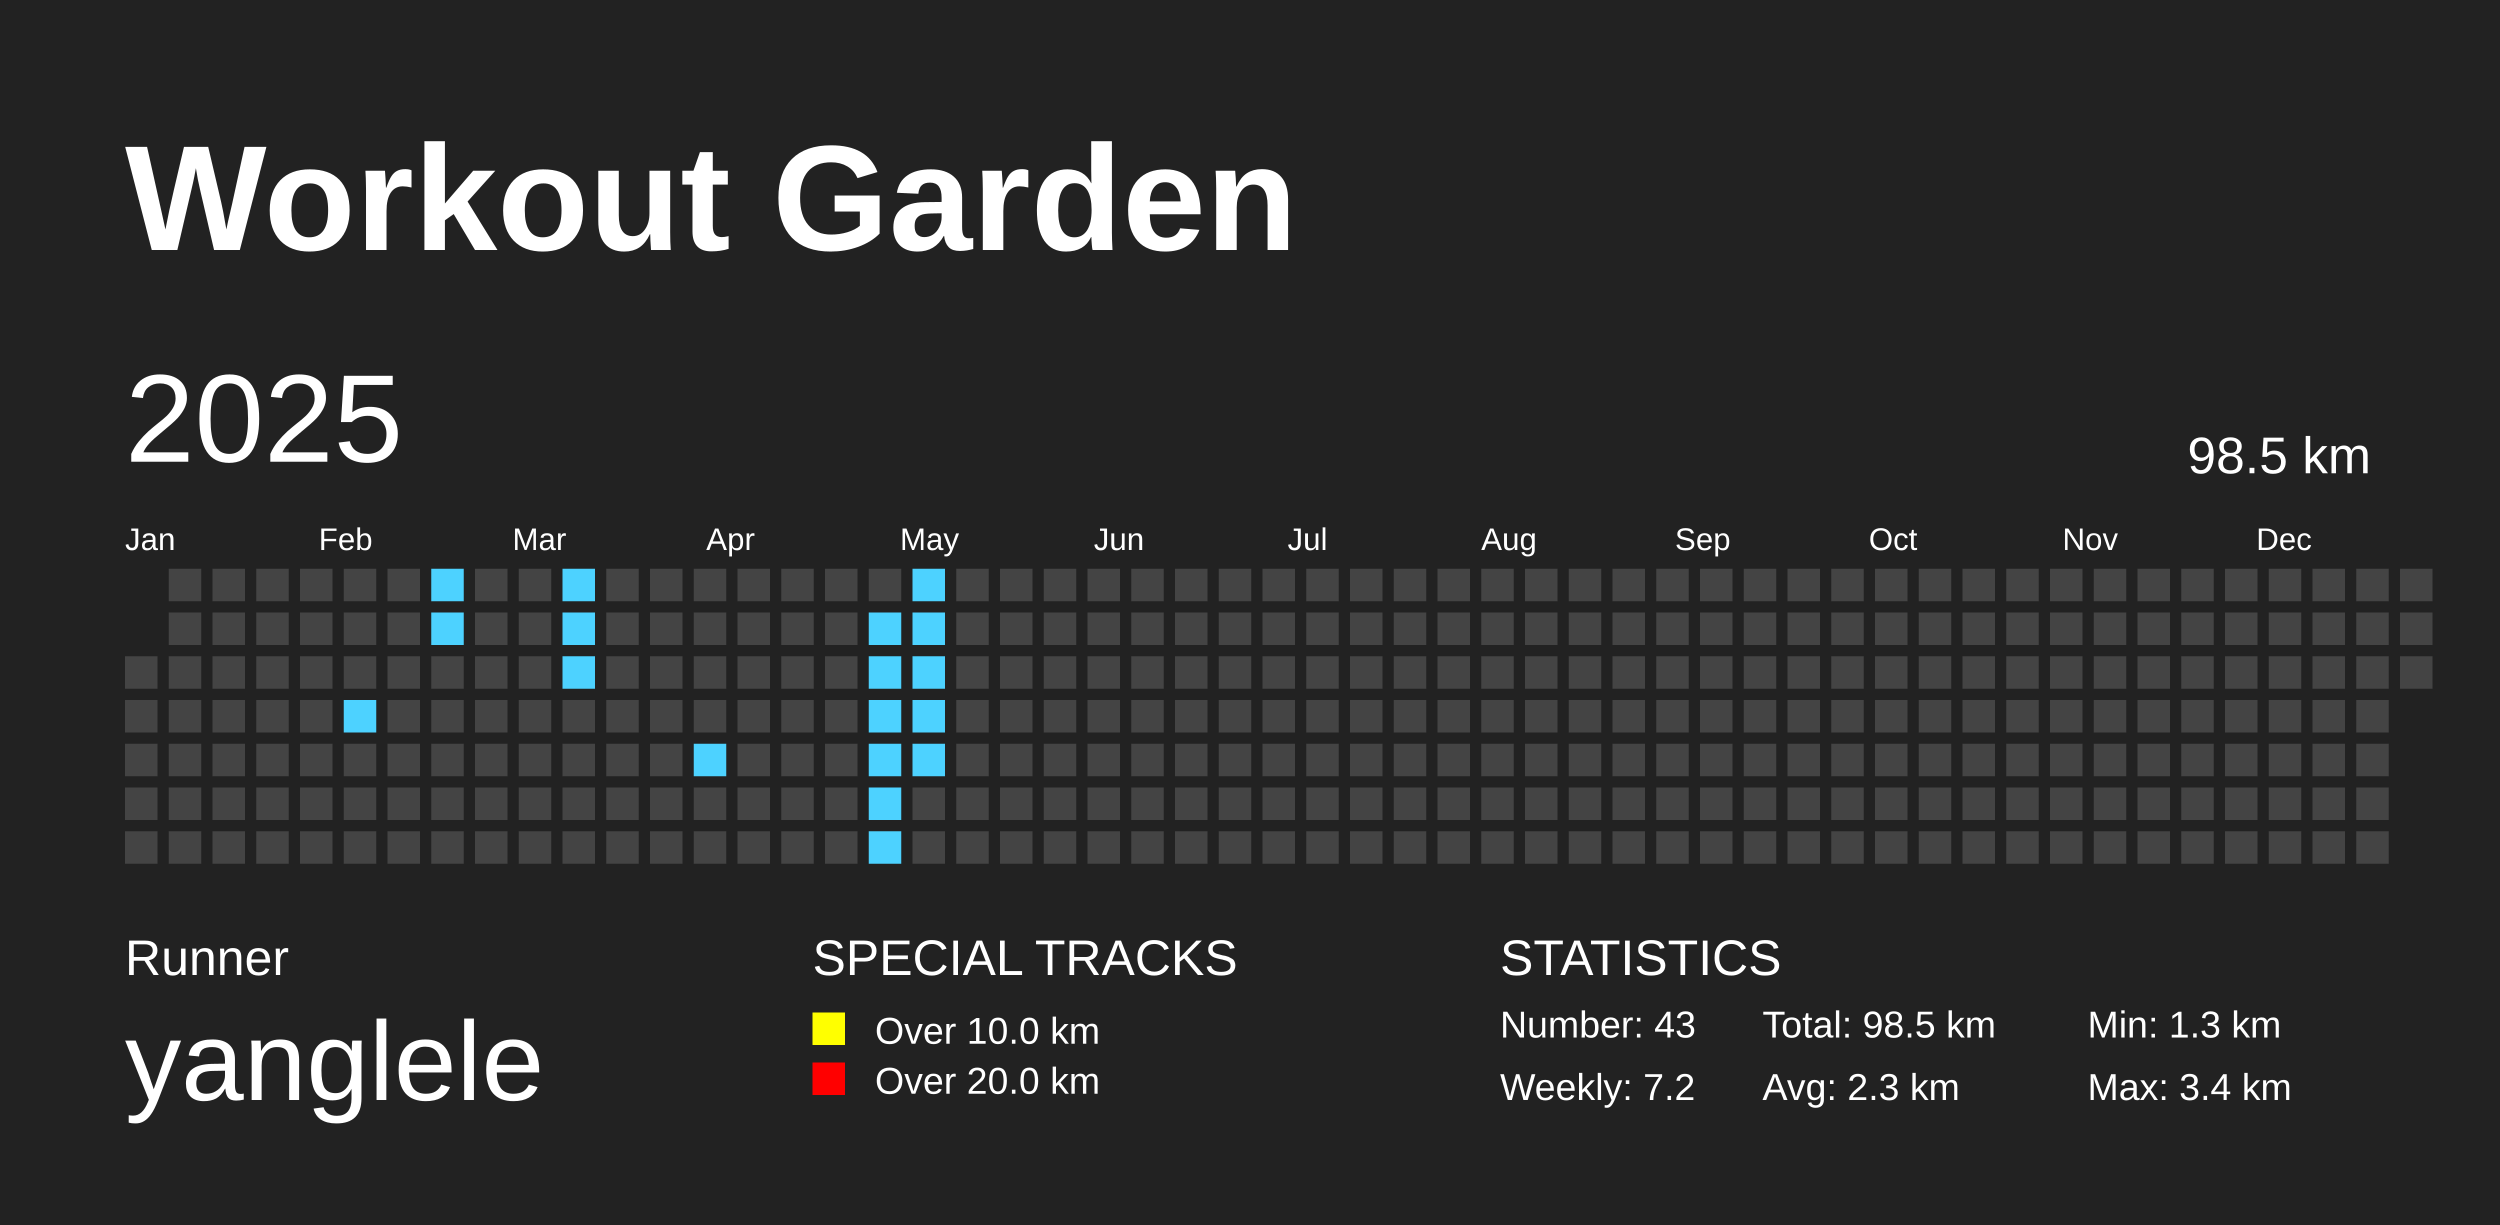
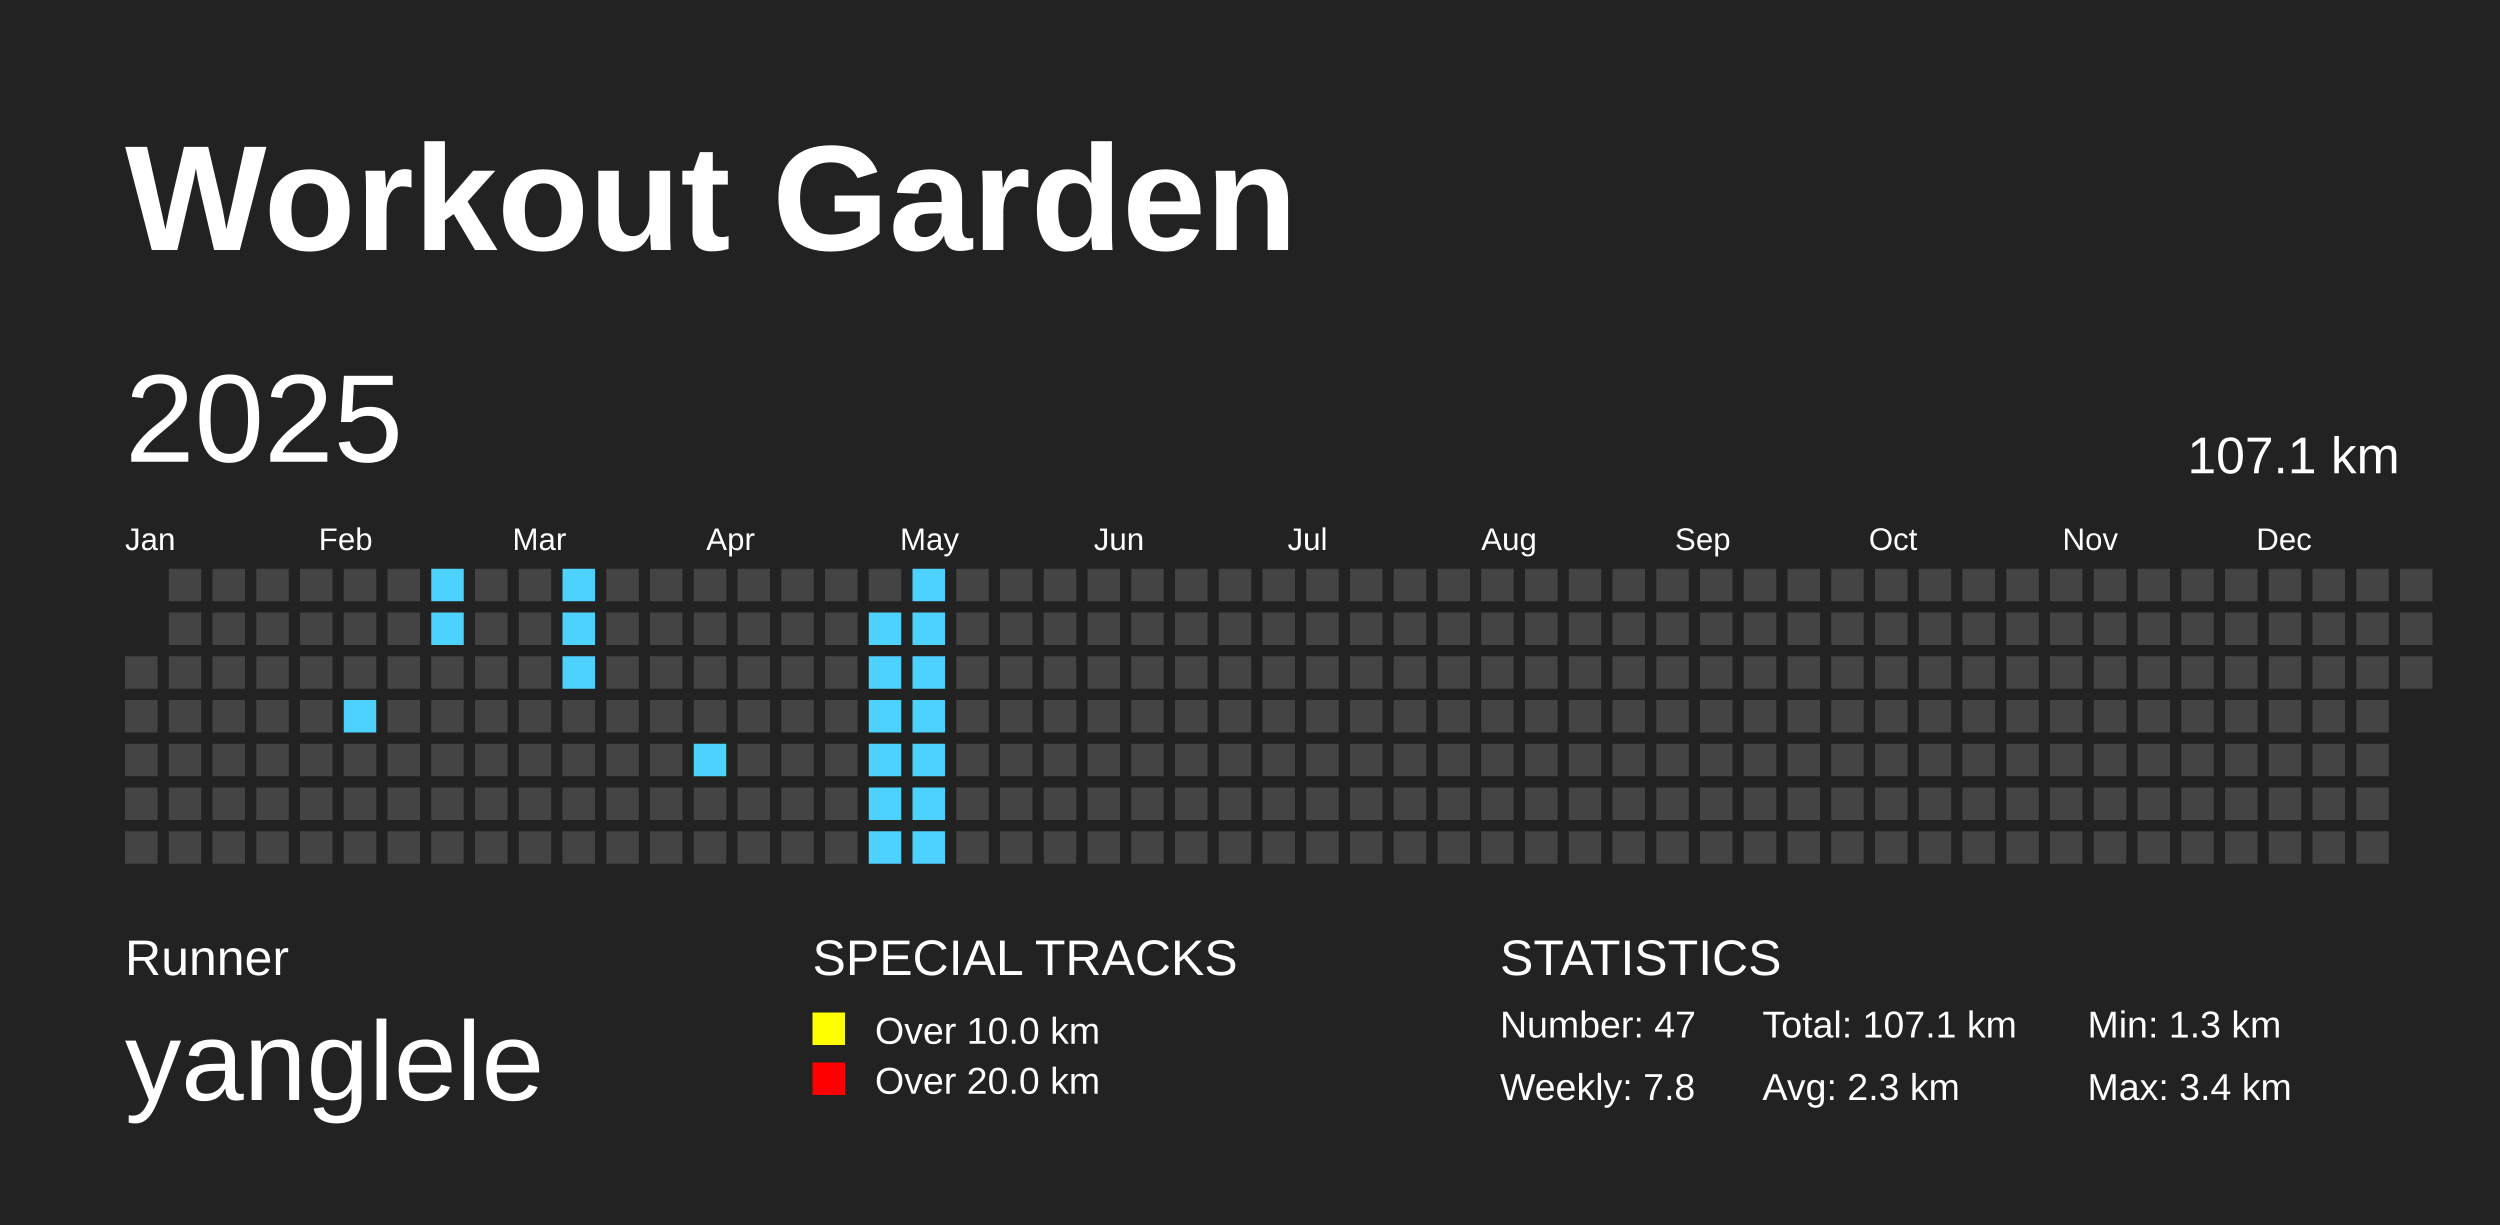
<svg xmlns="http://www.w3.org/2000/svg" baseProfile="full" height="98mm" version="1.1" viewBox="0,0,200,98" width="200mm">
  <defs />
  <rect fill="#222222" height="98" width="200" x="0" y="0" />
  <text fill="#FFFFFF" style="font-size:12px; font-family:Arial; font-weight:bold;" x="10" y="20">Workout Garden</text>
  <text fill="#FFFFFF" style="font-size:4px; font-family:Arial" x="10" y="78">Runner</text>
  <text fill="#FFFFFF" style="font-size:9px; font-family:Arial" x="10" y="88">yanglele</text>
  <text fill="#FFFFFF" style="font-size:4px; font-family:Arial" x="65" y="78">SPECIAL TRACKS</text>
  <rect fill="yellow" height="2.6" width="2.6" x="65" y="81" />
  <text fill="#FFFFFF" style="font-size:3px; font-family:Arial" x="70" y="83.5">Over 10.0 km</text>
  <rect fill="red" height="2.6" width="2.6" x="65" y="85" />
  <text fill="#FFFFFF" style="font-size:3px; font-family:Arial" x="70" y="87.5">Over 20.0 km</text>
  <text fill="#FFFFFF" style="font-size:4px; font-family:Arial" x="120" y="78">STATISTICS</text>
-   <text fill="#FFFFFF" style="font-size:3px; font-family:Arial" x="120" y="83">Number: 43</text>
-   <text fill="#FFFFFF" style="font-size:3px; font-family:Arial" x="120" y="88">Weekly: 7.2</text>
-   <text fill="#FFFFFF" style="font-size:3px; font-family:Arial" x="141" y="83">Total: 98.5 km</text>
+   <text fill="#FFFFFF" style="font-size:3px; font-family:Arial" x="120" y="83">Number: 47</text>
+   <text fill="#FFFFFF" style="font-size:3px; font-family:Arial" x="120" y="88">Weekly: 7.8</text>
+   <text fill="#FFFFFF" style="font-size:3px; font-family:Arial" x="141" y="83">Total: 107.1 km</text>
  <text fill="#FFFFFF" style="font-size:3px; font-family:Arial" x="141" y="88">Avg: 2.3 km</text>
  <text fill="#FFFFFF" style="font-size:3px; font-family:Arial" x="167" y="83">Min: 1.3 km</text>
  <text fill="#FFFFFF" style="font-size:3px; font-family:Arial" x="167" y="88">Max: 3.4 km</text>
  <text dominant-baseline="hanging" fill="#FFFFFF" style="font-size:10.0px; font-family:Arial;" x="10" y="30">2025</text>
-   <text dominant-baseline="hanging" fill="#FFFFFF" style="font-size:4.125px; font-family:Arial;" x="175" y="35">98.5 km</text>
+   <text dominant-baseline="hanging" fill="#FFFFFF" style="font-size:4.125px; font-family:Arial;" x="175" y="35">107.1 km</text>
  <text fill="#FFFFFF" style="font-size:2.5px; font-family:Arial" x="10.0" y="44">Jan</text>
  <text fill="#FFFFFF" style="font-size:2.5px; font-family:Arial" x="25.5" y="44">Feb</text>
  <text fill="#FFFFFF" style="font-size:2.5px; font-family:Arial" x="41.0" y="44">Mar</text>
  <text fill="#FFFFFF" style="font-size:2.5px; font-family:Arial" x="56.5" y="44">Apr</text>
  <text fill="#FFFFFF" style="font-size:2.5px; font-family:Arial" x="72.0" y="44">May</text>
  <text fill="#FFFFFF" style="font-size:2.5px; font-family:Arial" x="87.5" y="44">Jun</text>
  <text fill="#FFFFFF" style="font-size:2.5px; font-family:Arial" x="103.0" y="44">Jul</text>
  <text fill="#FFFFFF" style="font-size:2.5px; font-family:Arial" x="118.5" y="44">Aug</text>
  <text fill="#FFFFFF" style="font-size:2.5px; font-family:Arial" x="134.0" y="44">Sep</text>
  <text fill="#FFFFFF" style="font-size:2.5px; font-family:Arial" x="149.5" y="44">Oct</text>
  <text fill="#FFFFFF" style="font-size:2.5px; font-family:Arial" x="165.0" y="44">Nov</text>
  <text fill="#FFFFFF" style="font-size:2.5px; font-family:Arial" x="180.5" y="44">Dec</text>
  <rect fill="#444444" height="2.6" width="2.6" x="10.0" y="52.5" />
  <rect fill="#444444" height="2.6" width="2.6" x="10.0" y="56.0" />
  <rect fill="#444444" height="2.6" width="2.6" x="10.0" y="59.5" />
  <rect fill="#444444" height="2.6" width="2.6" x="10.0" y="63.0" />
  <rect fill="#444444" height="2.6" width="2.6" x="10.0" y="66.5" />
  <rect fill="#444444" height="2.6" width="2.6" x="13.5" y="45.5" />
  <rect fill="#444444" height="2.6" width="2.6" x="13.5" y="49.0" />
  <rect fill="#444444" height="2.6" width="2.6" x="13.5" y="52.5" />
  <rect fill="#444444" height="2.6" width="2.6" x="13.5" y="56.0" />
  <rect fill="#444444" height="2.6" width="2.6" x="13.5" y="59.5" />
  <rect fill="#444444" height="2.6" width="2.6" x="13.5" y="63.0" />
  <rect fill="#444444" height="2.6" width="2.6" x="13.5" y="66.5" />
  <rect fill="#444444" height="2.6" width="2.6" x="17.0" y="45.5" />
  <rect fill="#444444" height="2.6" width="2.6" x="17.0" y="49.0" />
  <rect fill="#444444" height="2.6" width="2.6" x="17.0" y="52.5" />
  <rect fill="#444444" height="2.6" width="2.6" x="17.0" y="56.0" />
  <rect fill="#444444" height="2.6" width="2.6" x="17.0" y="59.5" />
  <rect fill="#444444" height="2.6" width="2.6" x="17.0" y="63.0" />
  <rect fill="#444444" height="2.6" width="2.6" x="17.0" y="66.5" />
  <rect fill="#444444" height="2.6" width="2.6" x="20.5" y="45.5" />
  <rect fill="#444444" height="2.6" width="2.6" x="20.5" y="49.0" />
  <rect fill="#444444" height="2.6" width="2.6" x="20.5" y="52.5" />
  <rect fill="#444444" height="2.6" width="2.6" x="20.5" y="56.0" />
  <rect fill="#444444" height="2.6" width="2.6" x="20.5" y="59.5" />
  <rect fill="#444444" height="2.6" width="2.6" x="20.5" y="63.0" />
  <rect fill="#444444" height="2.6" width="2.6" x="20.5" y="66.5" />
  <rect fill="#444444" height="2.6" width="2.6" x="24.0" y="45.5" />
  <rect fill="#444444" height="2.6" width="2.6" x="24.0" y="49.0" />
  <rect fill="#444444" height="2.6" width="2.6" x="24.0" y="52.5" />
  <rect fill="#444444" height="2.6" width="2.6" x="24.0" y="56.0" />
  <rect fill="#444444" height="2.6" width="2.6" x="24.0" y="59.5" />
  <rect fill="#444444" height="2.6" width="2.6" x="24.0" y="63.0" />
  <rect fill="#444444" height="2.6" width="2.6" x="24.0" y="66.5" />
  <rect fill="#444444" height="2.6" width="2.6" x="27.5" y="45.5" />
  <rect fill="#444444" height="2.6" width="2.6" x="27.5" y="49.0" />
  <rect fill="#444444" height="2.6" width="2.6" x="27.5" y="52.5" />
  <rect fill="#4DD2FF" height="2.6" width="2.6" x="27.5" y="56.0" />
  <rect fill="#444444" height="2.6" width="2.6" x="27.5" y="59.5" />
  <rect fill="#444444" height="2.6" width="2.6" x="27.5" y="63.0" />
  <rect fill="#444444" height="2.6" width="2.6" x="27.5" y="66.5" />
  <rect fill="#444444" height="2.6" width="2.6" x="31.0" y="45.5" />
  <rect fill="#444444" height="2.6" width="2.6" x="31.0" y="49.0" />
  <rect fill="#444444" height="2.6" width="2.6" x="31.0" y="52.5" />
  <rect fill="#444444" height="2.6" width="2.6" x="31.0" y="56.0" />
  <rect fill="#444444" height="2.6" width="2.6" x="31.0" y="59.5" />
  <rect fill="#444444" height="2.6" width="2.6" x="31.0" y="63.0" />
  <rect fill="#444444" height="2.6" width="2.6" x="31.0" y="66.5" />
  <rect fill="#4DD2FF" height="2.6" width="2.6" x="34.5" y="45.5" />
  <rect fill="#4DD2FF" height="2.6" width="2.6" x="34.5" y="49.0" />
  <rect fill="#444444" height="2.6" width="2.6" x="34.5" y="52.5" />
  <rect fill="#444444" height="2.6" width="2.6" x="34.5" y="56.0" />
  <rect fill="#444444" height="2.6" width="2.6" x="34.5" y="59.5" />
  <rect fill="#444444" height="2.6" width="2.6" x="34.5" y="63.0" />
  <rect fill="#444444" height="2.6" width="2.6" x="34.5" y="66.5" />
  <rect fill="#444444" height="2.6" width="2.6" x="38.0" y="45.5" />
  <rect fill="#444444" height="2.6" width="2.6" x="38.0" y="49.0" />
  <rect fill="#444444" height="2.6" width="2.6" x="38.0" y="52.5" />
  <rect fill="#444444" height="2.6" width="2.6" x="38.0" y="56.0" />
  <rect fill="#444444" height="2.6" width="2.6" x="38.0" y="59.5" />
  <rect fill="#444444" height="2.6" width="2.6" x="38.0" y="63.0" />
  <rect fill="#444444" height="2.6" width="2.6" x="38.0" y="66.5" />
  <rect fill="#444444" height="2.6" width="2.6" x="41.5" y="45.5" />
  <rect fill="#444444" height="2.6" width="2.6" x="41.5" y="49.0" />
  <rect fill="#444444" height="2.6" width="2.6" x="41.5" y="52.5" />
  <rect fill="#444444" height="2.6" width="2.6" x="41.5" y="56.0" />
  <rect fill="#444444" height="2.6" width="2.6" x="41.5" y="59.5" />
  <rect fill="#444444" height="2.6" width="2.6" x="41.5" y="63.0" />
  <rect fill="#444444" height="2.6" width="2.6" x="41.5" y="66.5" />
  <rect fill="#4DD2FF" height="2.6" width="2.6" x="45.0" y="45.5" />
  <rect fill="#4DD2FF" height="2.6" width="2.6" x="45.0" y="49.0" />
  <rect fill="#4DD2FF" height="2.6" width="2.6" x="45.0" y="52.5" />
  <rect fill="#444444" height="2.6" width="2.6" x="45.0" y="56.0" />
  <rect fill="#444444" height="2.6" width="2.6" x="45.0" y="59.5" />
  <rect fill="#444444" height="2.6" width="2.6" x="45.0" y="63.0" />
  <rect fill="#444444" height="2.6" width="2.6" x="45.0" y="66.5" />
  <rect fill="#444444" height="2.6" width="2.6" x="48.5" y="45.5" />
  <rect fill="#444444" height="2.6" width="2.6" x="48.5" y="49.0" />
  <rect fill="#444444" height="2.6" width="2.6" x="48.5" y="52.5" />
  <rect fill="#444444" height="2.6" width="2.6" x="48.5" y="56.0" />
  <rect fill="#444444" height="2.6" width="2.6" x="48.5" y="59.5" />
  <rect fill="#444444" height="2.6" width="2.6" x="48.5" y="63.0" />
  <rect fill="#444444" height="2.6" width="2.6" x="48.5" y="66.5" />
  <rect fill="#444444" height="2.6" width="2.6" x="52.0" y="45.5" />
  <rect fill="#444444" height="2.6" width="2.6" x="52.0" y="49.0" />
  <rect fill="#444444" height="2.6" width="2.6" x="52.0" y="52.5" />
  <rect fill="#444444" height="2.6" width="2.6" x="52.0" y="56.0" />
  <rect fill="#444444" height="2.6" width="2.6" x="52.0" y="59.5" />
  <rect fill="#444444" height="2.6" width="2.6" x="52.0" y="63.0" />
  <rect fill="#444444" height="2.6" width="2.6" x="52.0" y="66.5" />
  <rect fill="#444444" height="2.6" width="2.6" x="55.5" y="45.5" />
  <rect fill="#444444" height="2.6" width="2.6" x="55.5" y="49.0" />
  <rect fill="#444444" height="2.6" width="2.6" x="55.5" y="52.5" />
  <rect fill="#444444" height="2.6" width="2.6" x="55.5" y="56.0" />
  <rect fill="#4DD2FF" height="2.6" width="2.6" x="55.5" y="59.5" />
  <rect fill="#444444" height="2.6" width="2.6" x="55.5" y="63.0" />
  <rect fill="#444444" height="2.6" width="2.6" x="55.5" y="66.5" />
  <rect fill="#444444" height="2.6" width="2.6" x="59.0" y="45.5" />
  <rect fill="#444444" height="2.6" width="2.6" x="59.0" y="49.0" />
  <rect fill="#444444" height="2.6" width="2.6" x="59.0" y="52.5" />
  <rect fill="#444444" height="2.6" width="2.6" x="59.0" y="56.0" />
  <rect fill="#444444" height="2.6" width="2.6" x="59.0" y="59.5" />
  <rect fill="#444444" height="2.6" width="2.6" x="59.0" y="63.0" />
  <rect fill="#444444" height="2.6" width="2.6" x="59.0" y="66.5" />
  <rect fill="#444444" height="2.6" width="2.6" x="62.5" y="45.5" />
  <rect fill="#444444" height="2.6" width="2.6" x="62.5" y="49.0" />
  <rect fill="#444444" height="2.6" width="2.6" x="62.5" y="52.5" />
  <rect fill="#444444" height="2.6" width="2.6" x="62.5" y="56.0" />
  <rect fill="#444444" height="2.6" width="2.6" x="62.5" y="59.5" />
  <rect fill="#444444" height="2.6" width="2.6" x="62.5" y="63.0" />
  <rect fill="#444444" height="2.6" width="2.6" x="62.5" y="66.5" />
  <rect fill="#444444" height="2.6" width="2.6" x="66.0" y="45.5" />
  <rect fill="#444444" height="2.6" width="2.6" x="66.0" y="49.0" />
  <rect fill="#444444" height="2.6" width="2.6" x="66.0" y="52.5" />
  <rect fill="#444444" height="2.6" width="2.6" x="66.0" y="56.0" />
  <rect fill="#444444" height="2.6" width="2.6" x="66.0" y="59.5" />
  <rect fill="#444444" height="2.6" width="2.6" x="66.0" y="63.0" />
  <rect fill="#444444" height="2.6" width="2.6" x="66.0" y="66.5" />
  <rect fill="#444444" height="2.6" width="2.6" x="69.5" y="45.5" />
  <rect fill="#4DD2FF" height="2.6" width="2.6" x="69.5" y="49.0" />
  <rect fill="#4DD2FF" height="2.6" width="2.6" x="69.5" y="52.5" />
  <rect fill="#4DD2FF" height="2.6" width="2.6" x="69.5" y="56.0" />
  <rect fill="#4DD2FF" height="2.6" width="2.6" x="69.5" y="59.5" />
  <rect fill="#4DD2FF" height="2.6" width="2.6" x="69.5" y="63.0" />
  <rect fill="#4DD2FF" height="2.6" width="2.6" x="69.5" y="66.5" />
  <rect fill="#4DD2FF" height="2.6" width="2.6" x="73.0" y="45.5" />
  <rect fill="#4DD2FF" height="2.6" width="2.6" x="73.0" y="49.0" />
  <rect fill="#4DD2FF" height="2.6" width="2.6" x="73.0" y="52.5" />
  <rect fill="#4DD2FF" height="2.6" width="2.6" x="73.0" y="56.0" />
  <rect fill="#4DD2FF" height="2.6" width="2.6" x="73.0" y="59.5" />
-   <rect fill="#444444" height="2.6" width="2.6" x="73.0" y="63.0" />
-   <rect fill="#444444" height="2.6" width="2.6" x="73.0" y="66.5" />
+   <rect fill="#4DD2FF" height="2.6" width="2.6" x="73.0" y="63.0" />
+   <rect fill="#4DD2FF" height="2.6" width="2.6" x="73.0" y="66.5" />
  <rect fill="#444444" height="2.6" width="2.6" x="76.5" y="45.5" />
  <rect fill="#444444" height="2.6" width="2.6" x="76.5" y="49.0" />
  <rect fill="#444444" height="2.6" width="2.6" x="76.5" y="52.5" />
  <rect fill="#444444" height="2.6" width="2.6" x="76.5" y="56.0" />
  <rect fill="#444444" height="2.6" width="2.6" x="76.5" y="59.5" />
  <rect fill="#444444" height="2.6" width="2.6" x="76.5" y="63.0" />
  <rect fill="#444444" height="2.6" width="2.6" x="76.5" y="66.5" />
  <rect fill="#444444" height="2.6" width="2.6" x="80.0" y="45.5" />
  <rect fill="#444444" height="2.6" width="2.6" x="80.0" y="49.0" />
  <rect fill="#444444" height="2.6" width="2.6" x="80.0" y="52.5" />
  <rect fill="#444444" height="2.6" width="2.6" x="80.0" y="56.0" />
  <rect fill="#444444" height="2.6" width="2.6" x="80.0" y="59.5" />
  <rect fill="#444444" height="2.6" width="2.6" x="80.0" y="63.0" />
  <rect fill="#444444" height="2.6" width="2.6" x="80.0" y="66.5" />
  <rect fill="#444444" height="2.6" width="2.6" x="83.5" y="45.5" />
  <rect fill="#444444" height="2.6" width="2.6" x="83.5" y="49.0" />
  <rect fill="#444444" height="2.6" width="2.6" x="83.5" y="52.5" />
  <rect fill="#444444" height="2.6" width="2.6" x="83.5" y="56.0" />
  <rect fill="#444444" height="2.6" width="2.6" x="83.5" y="59.5" />
  <rect fill="#444444" height="2.6" width="2.6" x="83.5" y="63.0" />
  <rect fill="#444444" height="2.6" width="2.6" x="83.5" y="66.5" />
  <rect fill="#444444" height="2.6" width="2.6" x="87.0" y="45.5" />
  <rect fill="#444444" height="2.6" width="2.6" x="87.0" y="49.0" />
  <rect fill="#444444" height="2.6" width="2.6" x="87.0" y="52.5" />
  <rect fill="#444444" height="2.6" width="2.6" x="87.0" y="56.0" />
  <rect fill="#444444" height="2.6" width="2.6" x="87.0" y="59.5" />
  <rect fill="#444444" height="2.6" width="2.6" x="87.0" y="63.0" />
  <rect fill="#444444" height="2.6" width="2.6" x="87.0" y="66.5" />
  <rect fill="#444444" height="2.6" width="2.6" x="90.5" y="45.5" />
  <rect fill="#444444" height="2.6" width="2.6" x="90.5" y="49.0" />
  <rect fill="#444444" height="2.6" width="2.6" x="90.5" y="52.5" />
  <rect fill="#444444" height="2.6" width="2.6" x="90.5" y="56.0" />
  <rect fill="#444444" height="2.6" width="2.6" x="90.5" y="59.5" />
  <rect fill="#444444" height="2.6" width="2.6" x="90.5" y="63.0" />
  <rect fill="#444444" height="2.6" width="2.6" x="90.5" y="66.5" />
  <rect fill="#444444" height="2.6" width="2.6" x="94.0" y="45.5" />
  <rect fill="#444444" height="2.6" width="2.6" x="94.0" y="49.0" />
  <rect fill="#444444" height="2.6" width="2.6" x="94.0" y="52.5" />
  <rect fill="#444444" height="2.6" width="2.6" x="94.0" y="56.0" />
  <rect fill="#444444" height="2.6" width="2.6" x="94.0" y="59.5" />
  <rect fill="#444444" height="2.6" width="2.6" x="94.0" y="63.0" />
  <rect fill="#444444" height="2.6" width="2.6" x="94.0" y="66.5" />
  <rect fill="#444444" height="2.6" width="2.6" x="97.5" y="45.5" />
  <rect fill="#444444" height="2.6" width="2.6" x="97.5" y="49.0" />
  <rect fill="#444444" height="2.6" width="2.6" x="97.5" y="52.5" />
  <rect fill="#444444" height="2.6" width="2.6" x="97.5" y="56.0" />
  <rect fill="#444444" height="2.6" width="2.6" x="97.5" y="59.5" />
  <rect fill="#444444" height="2.6" width="2.6" x="97.5" y="63.0" />
  <rect fill="#444444" height="2.6" width="2.6" x="97.5" y="66.5" />
  <rect fill="#444444" height="2.6" width="2.6" x="101.0" y="45.5" />
  <rect fill="#444444" height="2.6" width="2.6" x="101.0" y="49.0" />
  <rect fill="#444444" height="2.6" width="2.6" x="101.0" y="52.5" />
  <rect fill="#444444" height="2.6" width="2.6" x="101.0" y="56.0" />
  <rect fill="#444444" height="2.6" width="2.6" x="101.0" y="59.5" />
  <rect fill="#444444" height="2.6" width="2.6" x="101.0" y="63.0" />
  <rect fill="#444444" height="2.6" width="2.6" x="101.0" y="66.5" />
  <rect fill="#444444" height="2.6" width="2.6" x="104.5" y="45.5" />
  <rect fill="#444444" height="2.6" width="2.6" x="104.5" y="49.0" />
  <rect fill="#444444" height="2.6" width="2.6" x="104.5" y="52.5" />
  <rect fill="#444444" height="2.6" width="2.6" x="104.5" y="56.0" />
  <rect fill="#444444" height="2.6" width="2.6" x="104.5" y="59.5" />
  <rect fill="#444444" height="2.6" width="2.6" x="104.5" y="63.0" />
  <rect fill="#444444" height="2.6" width="2.6" x="104.5" y="66.5" />
  <rect fill="#444444" height="2.6" width="2.6" x="108.0" y="45.5" />
  <rect fill="#444444" height="2.6" width="2.6" x="108.0" y="49.0" />
  <rect fill="#444444" height="2.6" width="2.6" x="108.0" y="52.5" />
  <rect fill="#444444" height="2.6" width="2.6" x="108.0" y="56.0" />
  <rect fill="#444444" height="2.6" width="2.6" x="108.0" y="59.5" />
  <rect fill="#444444" height="2.6" width="2.6" x="108.0" y="63.0" />
  <rect fill="#444444" height="2.6" width="2.6" x="108.0" y="66.5" />
  <rect fill="#444444" height="2.6" width="2.6" x="111.5" y="45.5" />
  <rect fill="#444444" height="2.6" width="2.6" x="111.5" y="49.0" />
  <rect fill="#444444" height="2.6" width="2.6" x="111.5" y="52.5" />
  <rect fill="#444444" height="2.6" width="2.6" x="111.5" y="56.0" />
  <rect fill="#444444" height="2.6" width="2.6" x="111.5" y="59.5" />
  <rect fill="#444444" height="2.6" width="2.6" x="111.5" y="63.0" />
  <rect fill="#444444" height="2.6" width="2.6" x="111.5" y="66.5" />
  <rect fill="#444444" height="2.6" width="2.6" x="115.0" y="45.5" />
  <rect fill="#444444" height="2.6" width="2.6" x="115.0" y="49.0" />
  <rect fill="#444444" height="2.6" width="2.6" x="115.0" y="52.5" />
  <rect fill="#444444" height="2.6" width="2.6" x="115.0" y="56.0" />
  <rect fill="#444444" height="2.6" width="2.6" x="115.0" y="59.5" />
  <rect fill="#444444" height="2.6" width="2.6" x="115.0" y="63.0" />
  <rect fill="#444444" height="2.6" width="2.6" x="115.0" y="66.5" />
  <rect fill="#444444" height="2.6" width="2.6" x="118.5" y="45.5" />
  <rect fill="#444444" height="2.6" width="2.6" x="118.5" y="49.0" />
  <rect fill="#444444" height="2.6" width="2.6" x="118.5" y="52.5" />
  <rect fill="#444444" height="2.6" width="2.6" x="118.5" y="56.0" />
  <rect fill="#444444" height="2.6" width="2.6" x="118.5" y="59.5" />
  <rect fill="#444444" height="2.6" width="2.6" x="118.5" y="63.0" />
  <rect fill="#444444" height="2.6" width="2.6" x="118.5" y="66.5" />
  <rect fill="#444444" height="2.6" width="2.6" x="122.0" y="45.5" />
  <rect fill="#444444" height="2.6" width="2.6" x="122.0" y="49.0" />
  <rect fill="#444444" height="2.6" width="2.6" x="122.0" y="52.5" />
  <rect fill="#444444" height="2.6" width="2.6" x="122.0" y="56.0" />
  <rect fill="#444444" height="2.6" width="2.6" x="122.0" y="59.5" />
  <rect fill="#444444" height="2.6" width="2.6" x="122.0" y="63.0" />
  <rect fill="#444444" height="2.6" width="2.6" x="122.0" y="66.5" />
  <rect fill="#444444" height="2.6" width="2.6" x="125.5" y="45.5" />
  <rect fill="#444444" height="2.6" width="2.6" x="125.5" y="49.0" />
  <rect fill="#444444" height="2.6" width="2.6" x="125.5" y="52.5" />
  <rect fill="#444444" height="2.6" width="2.6" x="125.5" y="56.0" />
  <rect fill="#444444" height="2.6" width="2.6" x="125.5" y="59.5" />
  <rect fill="#444444" height="2.6" width="2.6" x="125.5" y="63.0" />
  <rect fill="#444444" height="2.6" width="2.6" x="125.5" y="66.5" />
  <rect fill="#444444" height="2.6" width="2.6" x="129.0" y="45.5" />
  <rect fill="#444444" height="2.6" width="2.6" x="129.0" y="49.0" />
  <rect fill="#444444" height="2.6" width="2.6" x="129.0" y="52.5" />
  <rect fill="#444444" height="2.6" width="2.6" x="129.0" y="56.0" />
  <rect fill="#444444" height="2.6" width="2.6" x="129.0" y="59.5" />
  <rect fill="#444444" height="2.6" width="2.6" x="129.0" y="63.0" />
  <rect fill="#444444" height="2.6" width="2.6" x="129.0" y="66.5" />
  <rect fill="#444444" height="2.6" width="2.6" x="132.5" y="45.5" />
  <rect fill="#444444" height="2.6" width="2.6" x="132.5" y="49.0" />
  <rect fill="#444444" height="2.6" width="2.6" x="132.5" y="52.5" />
  <rect fill="#444444" height="2.6" width="2.6" x="132.5" y="56.0" />
  <rect fill="#444444" height="2.6" width="2.6" x="132.5" y="59.5" />
  <rect fill="#444444" height="2.6" width="2.6" x="132.5" y="63.0" />
  <rect fill="#444444" height="2.6" width="2.6" x="132.5" y="66.5" />
  <rect fill="#444444" height="2.6" width="2.6" x="136.0" y="45.5" />
  <rect fill="#444444" height="2.6" width="2.6" x="136.0" y="49.0" />
  <rect fill="#444444" height="2.6" width="2.6" x="136.0" y="52.5" />
  <rect fill="#444444" height="2.6" width="2.6" x="136.0" y="56.0" />
  <rect fill="#444444" height="2.6" width="2.6" x="136.0" y="59.5" />
  <rect fill="#444444" height="2.6" width="2.6" x="136.0" y="63.0" />
  <rect fill="#444444" height="2.6" width="2.6" x="136.0" y="66.5" />
  <rect fill="#444444" height="2.6" width="2.6" x="139.5" y="45.5" />
  <rect fill="#444444" height="2.6" width="2.6" x="139.5" y="49.0" />
  <rect fill="#444444" height="2.6" width="2.6" x="139.5" y="52.5" />
  <rect fill="#444444" height="2.6" width="2.6" x="139.5" y="56.0" />
  <rect fill="#444444" height="2.6" width="2.6" x="139.5" y="59.5" />
  <rect fill="#444444" height="2.6" width="2.6" x="139.5" y="63.0" />
  <rect fill="#444444" height="2.6" width="2.6" x="139.5" y="66.5" />
  <rect fill="#444444" height="2.6" width="2.6" x="143.0" y="45.5" />
  <rect fill="#444444" height="2.6" width="2.6" x="143.0" y="49.0" />
  <rect fill="#444444" height="2.6" width="2.6" x="143.0" y="52.5" />
  <rect fill="#444444" height="2.6" width="2.6" x="143.0" y="56.0" />
  <rect fill="#444444" height="2.6" width="2.6" x="143.0" y="59.5" />
  <rect fill="#444444" height="2.6" width="2.6" x="143.0" y="63.0" />
  <rect fill="#444444" height="2.6" width="2.6" x="143.0" y="66.5" />
  <rect fill="#444444" height="2.6" width="2.6" x="146.5" y="45.5" />
  <rect fill="#444444" height="2.6" width="2.6" x="146.5" y="49.0" />
  <rect fill="#444444" height="2.6" width="2.6" x="146.5" y="52.5" />
  <rect fill="#444444" height="2.6" width="2.6" x="146.5" y="56.0" />
  <rect fill="#444444" height="2.6" width="2.6" x="146.5" y="59.5" />
  <rect fill="#444444" height="2.6" width="2.6" x="146.5" y="63.0" />
  <rect fill="#444444" height="2.6" width="2.6" x="146.5" y="66.5" />
  <rect fill="#444444" height="2.6" width="2.6" x="150.0" y="45.5" />
  <rect fill="#444444" height="2.6" width="2.6" x="150.0" y="49.0" />
  <rect fill="#444444" height="2.6" width="2.6" x="150.0" y="52.5" />
  <rect fill="#444444" height="2.6" width="2.6" x="150.0" y="56.0" />
  <rect fill="#444444" height="2.6" width="2.6" x="150.0" y="59.5" />
  <rect fill="#444444" height="2.6" width="2.6" x="150.0" y="63.0" />
  <rect fill="#444444" height="2.6" width="2.6" x="150.0" y="66.5" />
  <rect fill="#444444" height="2.6" width="2.6" x="153.5" y="45.5" />
  <rect fill="#444444" height="2.6" width="2.6" x="153.5" y="49.0" />
  <rect fill="#444444" height="2.6" width="2.6" x="153.5" y="52.5" />
  <rect fill="#444444" height="2.6" width="2.6" x="153.5" y="56.0" />
  <rect fill="#444444" height="2.6" width="2.6" x="153.5" y="59.5" />
  <rect fill="#444444" height="2.6" width="2.6" x="153.5" y="63.0" />
  <rect fill="#444444" height="2.6" width="2.6" x="153.5" y="66.5" />
  <rect fill="#444444" height="2.6" width="2.6" x="157.0" y="45.5" />
  <rect fill="#444444" height="2.6" width="2.6" x="157.0" y="49.0" />
  <rect fill="#444444" height="2.6" width="2.6" x="157.0" y="52.5" />
  <rect fill="#444444" height="2.6" width="2.6" x="157.0" y="56.0" />
  <rect fill="#444444" height="2.6" width="2.6" x="157.0" y="59.5" />
  <rect fill="#444444" height="2.6" width="2.6" x="157.0" y="63.0" />
  <rect fill="#444444" height="2.6" width="2.6" x="157.0" y="66.5" />
  <rect fill="#444444" height="2.6" width="2.6" x="160.5" y="45.5" />
  <rect fill="#444444" height="2.6" width="2.6" x="160.5" y="49.0" />
  <rect fill="#444444" height="2.6" width="2.6" x="160.5" y="52.5" />
  <rect fill="#444444" height="2.6" width="2.6" x="160.5" y="56.0" />
  <rect fill="#444444" height="2.6" width="2.6" x="160.5" y="59.5" />
  <rect fill="#444444" height="2.6" width="2.6" x="160.5" y="63.0" />
  <rect fill="#444444" height="2.6" width="2.6" x="160.5" y="66.5" />
  <rect fill="#444444" height="2.6" width="2.6" x="164.0" y="45.5" />
  <rect fill="#444444" height="2.6" width="2.6" x="164.0" y="49.0" />
  <rect fill="#444444" height="2.6" width="2.6" x="164.0" y="52.5" />
  <rect fill="#444444" height="2.6" width="2.6" x="164.0" y="56.0" />
  <rect fill="#444444" height="2.6" width="2.6" x="164.0" y="59.5" />
  <rect fill="#444444" height="2.6" width="2.6" x="164.0" y="63.0" />
  <rect fill="#444444" height="2.6" width="2.6" x="164.0" y="66.5" />
  <rect fill="#444444" height="2.6" width="2.6" x="167.5" y="45.5" />
  <rect fill="#444444" height="2.6" width="2.6" x="167.5" y="49.0" />
  <rect fill="#444444" height="2.6" width="2.6" x="167.5" y="52.5" />
  <rect fill="#444444" height="2.6" width="2.6" x="167.5" y="56.0" />
  <rect fill="#444444" height="2.6" width="2.6" x="167.5" y="59.5" />
  <rect fill="#444444" height="2.6" width="2.6" x="167.5" y="63.0" />
  <rect fill="#444444" height="2.6" width="2.6" x="167.5" y="66.5" />
  <rect fill="#444444" height="2.6" width="2.6" x="171.0" y="45.5" />
  <rect fill="#444444" height="2.6" width="2.6" x="171.0" y="49.0" />
  <rect fill="#444444" height="2.6" width="2.6" x="171.0" y="52.5" />
  <rect fill="#444444" height="2.6" width="2.6" x="171.0" y="56.0" />
  <rect fill="#444444" height="2.6" width="2.6" x="171.0" y="59.5" />
  <rect fill="#444444" height="2.6" width="2.6" x="171.0" y="63.0" />
  <rect fill="#444444" height="2.6" width="2.6" x="171.0" y="66.5" />
  <rect fill="#444444" height="2.6" width="2.6" x="174.5" y="45.5" />
  <rect fill="#444444" height="2.6" width="2.6" x="174.5" y="49.0" />
  <rect fill="#444444" height="2.6" width="2.6" x="174.5" y="52.5" />
  <rect fill="#444444" height="2.6" width="2.6" x="174.5" y="56.0" />
  <rect fill="#444444" height="2.6" width="2.6" x="174.5" y="59.5" />
  <rect fill="#444444" height="2.6" width="2.6" x="174.5" y="63.0" />
  <rect fill="#444444" height="2.6" width="2.6" x="174.5" y="66.5" />
  <rect fill="#444444" height="2.6" width="2.6" x="178.0" y="45.5" />
  <rect fill="#444444" height="2.6" width="2.6" x="178.0" y="49.0" />
  <rect fill="#444444" height="2.6" width="2.6" x="178.0" y="52.5" />
  <rect fill="#444444" height="2.6" width="2.6" x="178.0" y="56.0" />
  <rect fill="#444444" height="2.6" width="2.6" x="178.0" y="59.5" />
  <rect fill="#444444" height="2.6" width="2.6" x="178.0" y="63.0" />
  <rect fill="#444444" height="2.6" width="2.6" x="178.0" y="66.5" />
  <rect fill="#444444" height="2.6" width="2.6" x="181.5" y="45.5" />
  <rect fill="#444444" height="2.6" width="2.6" x="181.5" y="49.0" />
  <rect fill="#444444" height="2.6" width="2.6" x="181.5" y="52.5" />
  <rect fill="#444444" height="2.6" width="2.6" x="181.5" y="56.0" />
  <rect fill="#444444" height="2.6" width="2.6" x="181.5" y="59.5" />
  <rect fill="#444444" height="2.6" width="2.6" x="181.5" y="63.0" />
  <rect fill="#444444" height="2.6" width="2.6" x="181.5" y="66.5" />
  <rect fill="#444444" height="2.6" width="2.6" x="185.0" y="45.5" />
  <rect fill="#444444" height="2.6" width="2.6" x="185.0" y="49.0" />
  <rect fill="#444444" height="2.6" width="2.6" x="185.0" y="52.5" />
  <rect fill="#444444" height="2.6" width="2.6" x="185.0" y="56.0" />
  <rect fill="#444444" height="2.6" width="2.6" x="185.0" y="59.5" />
  <rect fill="#444444" height="2.6" width="2.6" x="185.0" y="63.0" />
  <rect fill="#444444" height="2.6" width="2.6" x="185.0" y="66.5" />
  <rect fill="#444444" height="2.6" width="2.6" x="188.5" y="45.5" />
  <rect fill="#444444" height="2.6" width="2.6" x="188.5" y="49.0" />
  <rect fill="#444444" height="2.6" width="2.6" x="188.5" y="52.5" />
  <rect fill="#444444" height="2.6" width="2.6" x="188.5" y="56.0" />
  <rect fill="#444444" height="2.6" width="2.6" x="188.5" y="59.5" />
  <rect fill="#444444" height="2.6" width="2.6" x="188.5" y="63.0" />
  <rect fill="#444444" height="2.6" width="2.6" x="188.5" y="66.5" />
  <rect fill="#444444" height="2.6" width="2.6" x="192.0" y="45.5" />
  <rect fill="#444444" height="2.6" width="2.6" x="192.0" y="49.0" />
  <rect fill="#444444" height="2.6" width="2.6" x="192.0" y="52.5" />
</svg>
